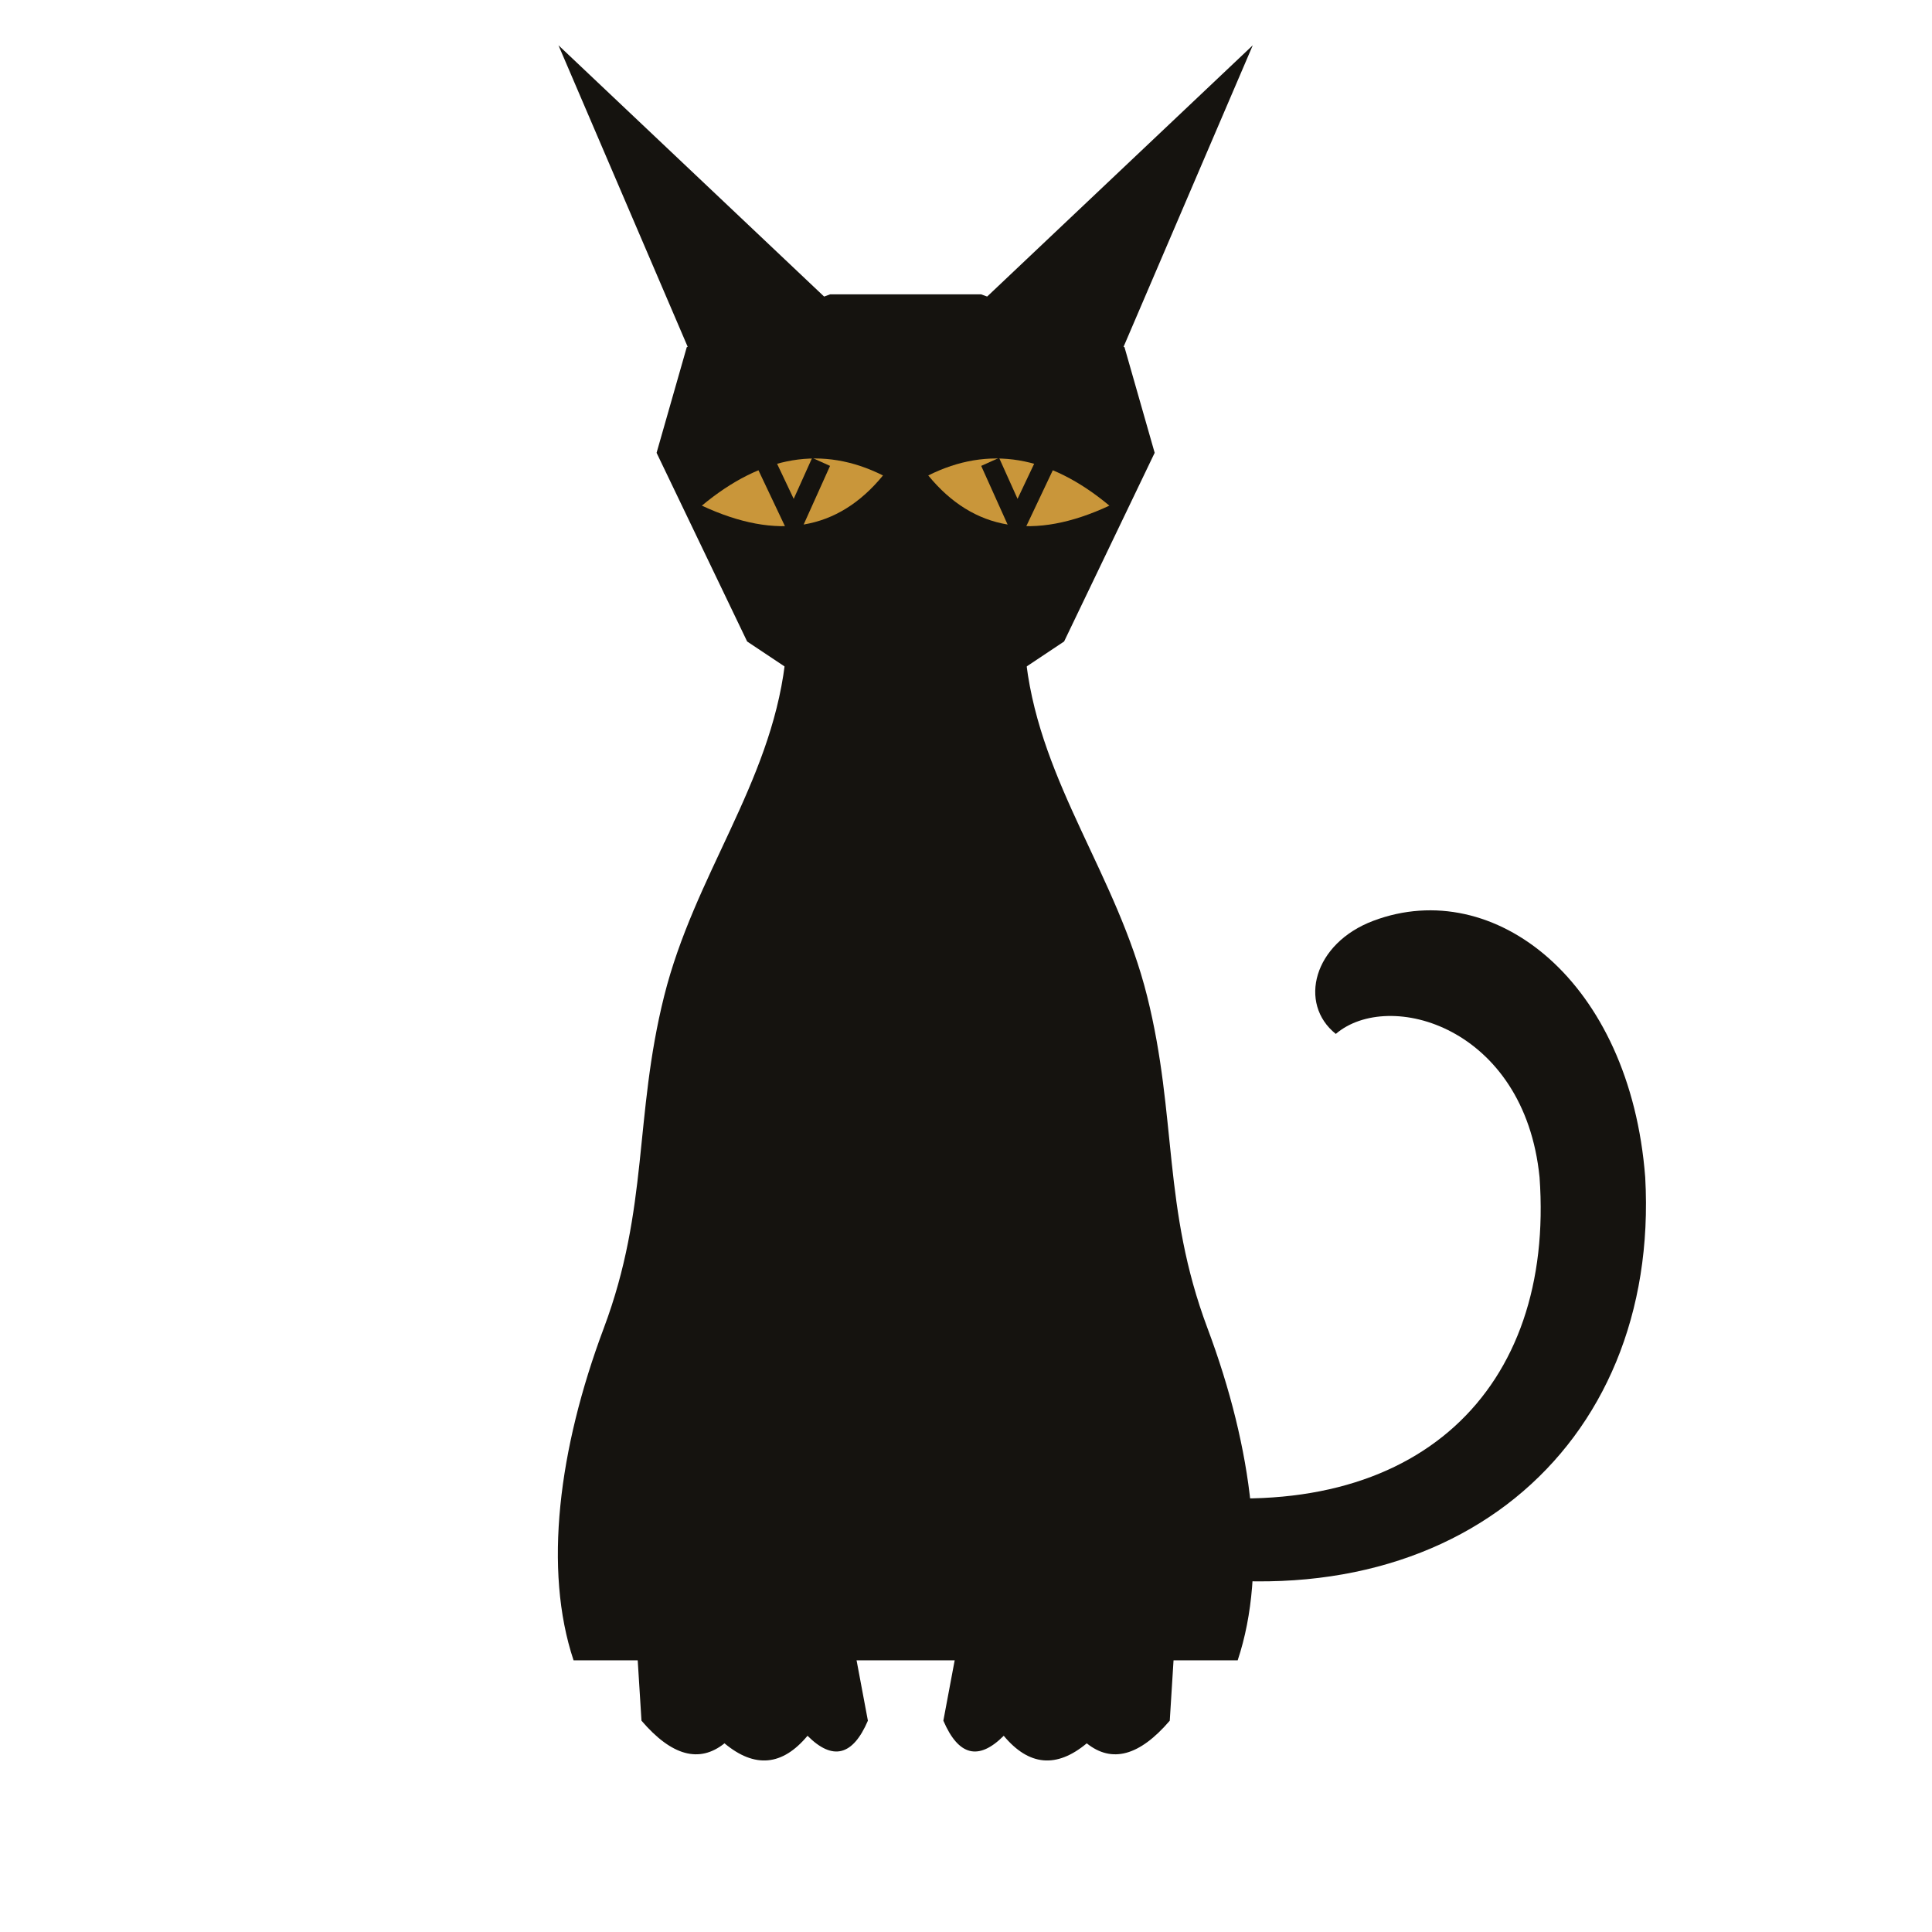
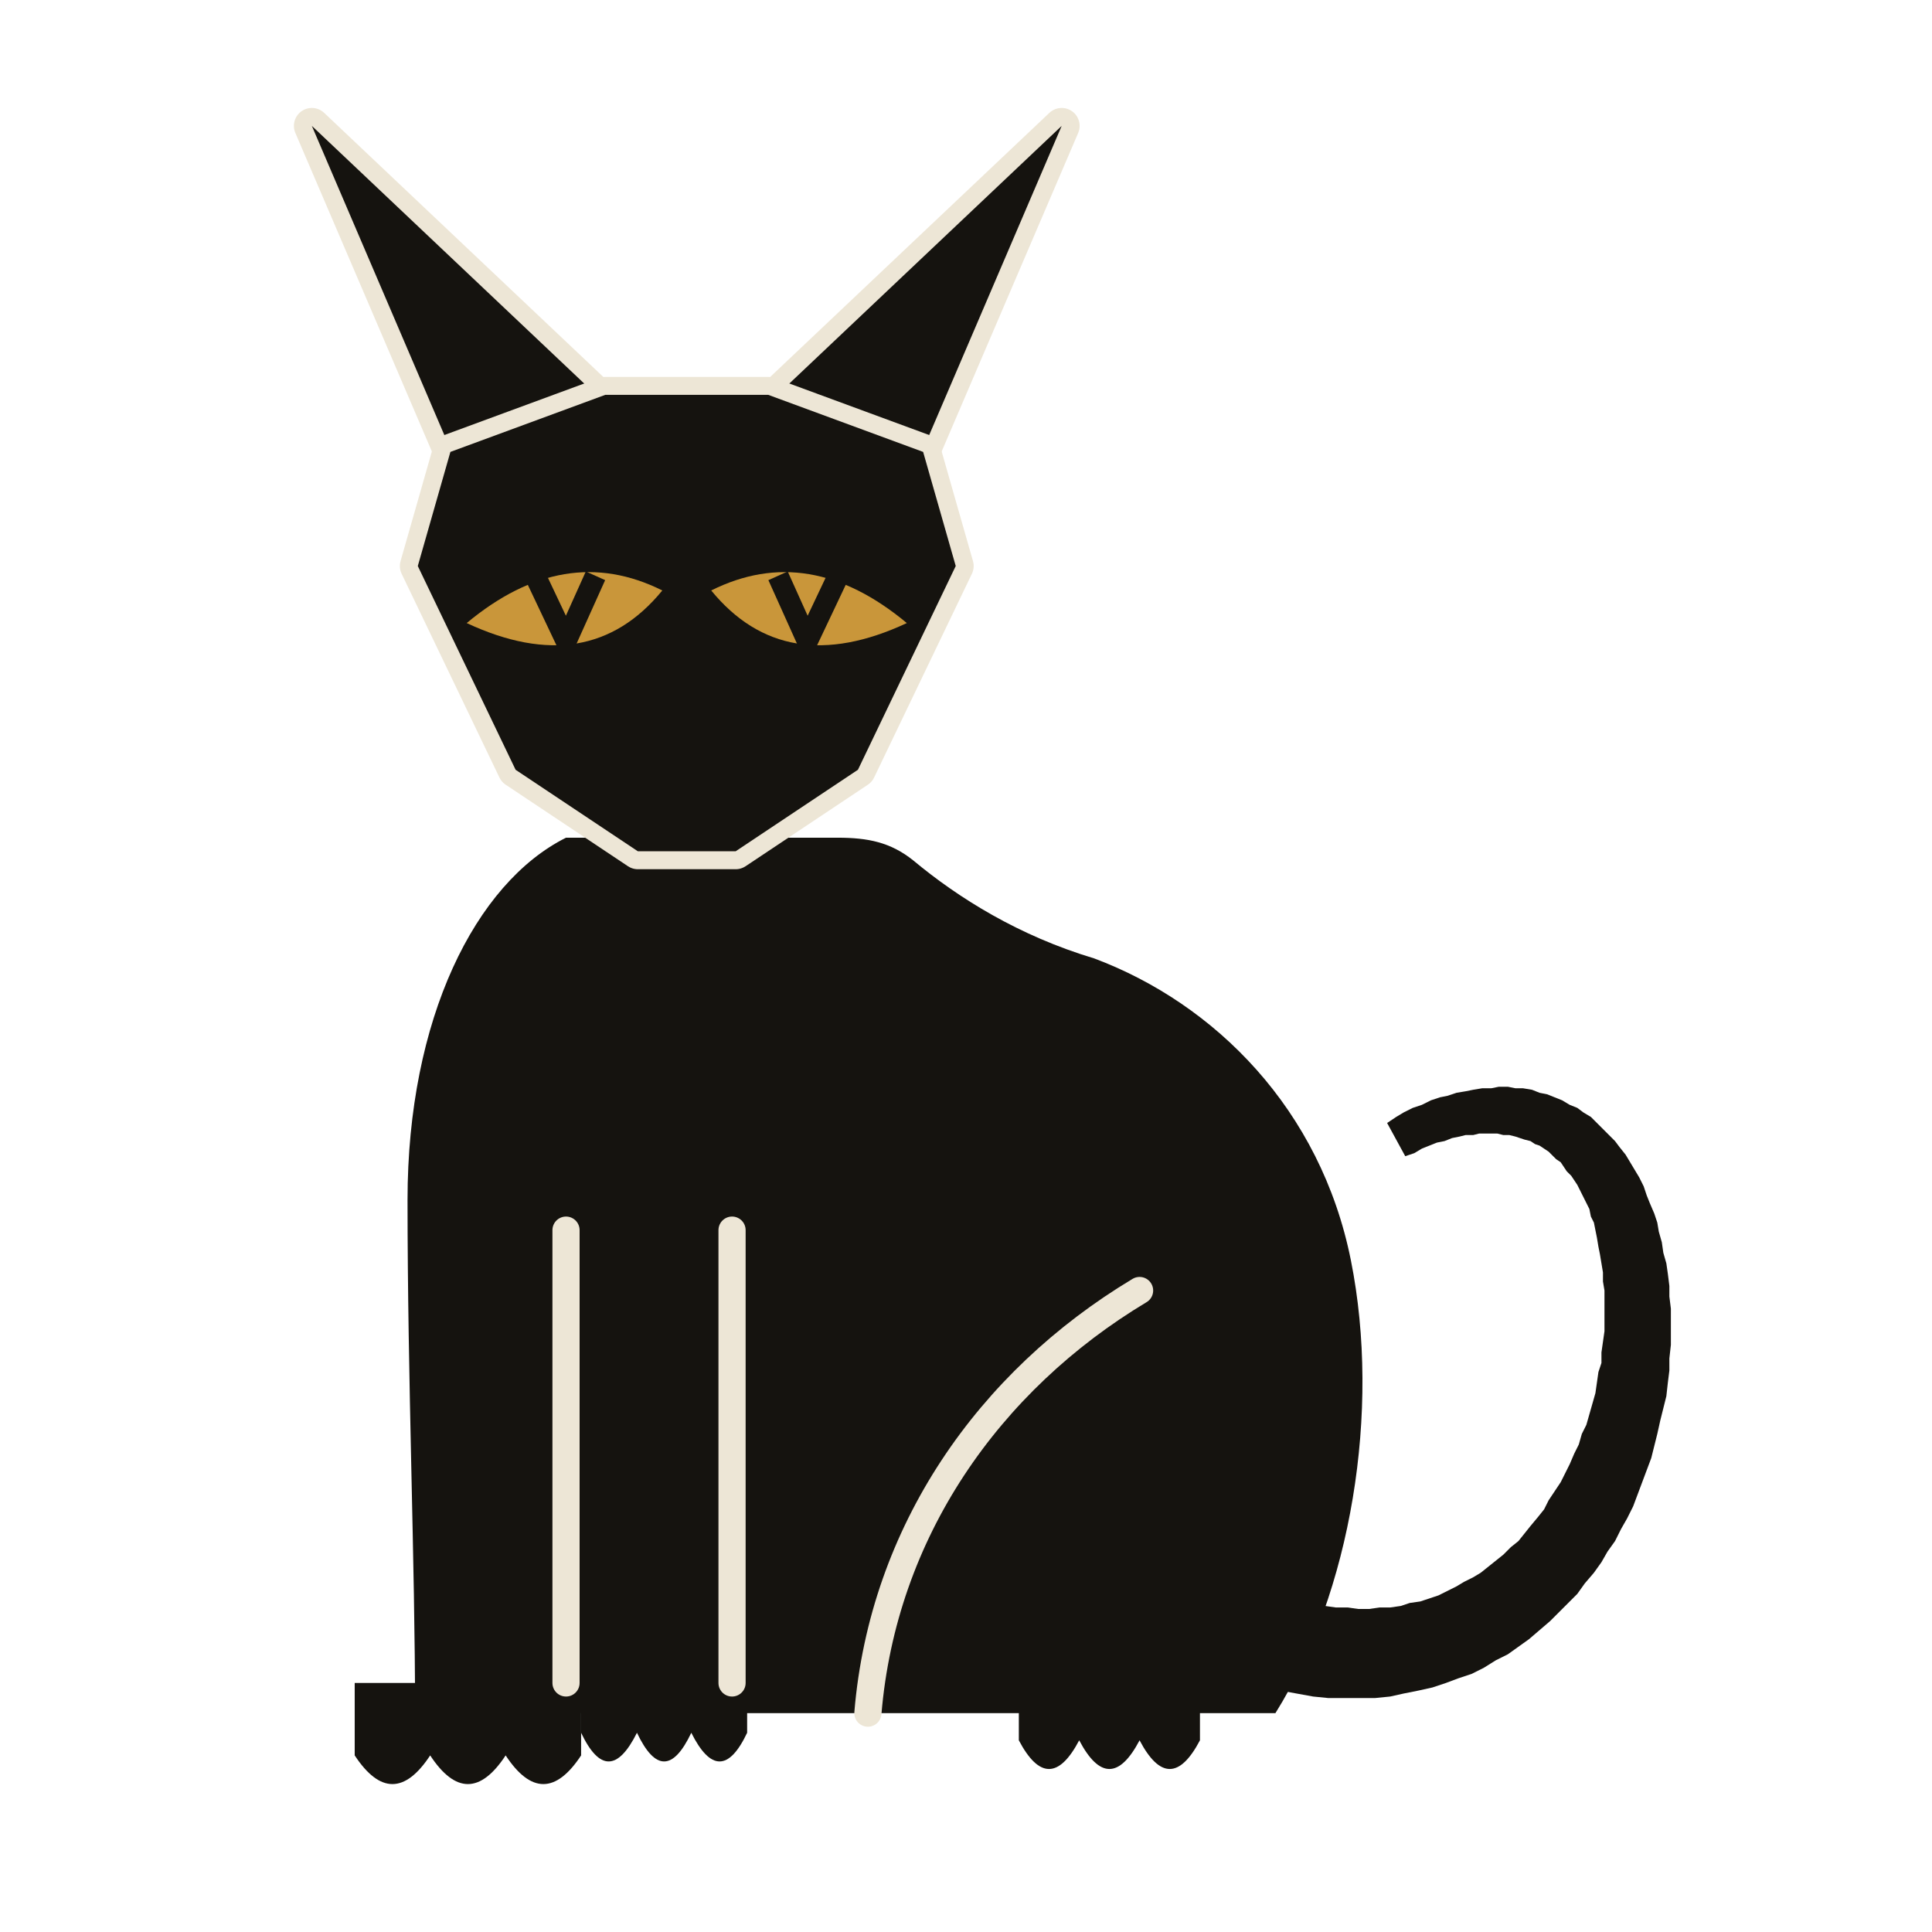
<svg xmlns="http://www.w3.org/2000/svg" viewBox="0 0 128 128" width="256" height="256" role="img" aria-label="The Vicaris Familiar, at rest">
-   <g fill="#15130F">
-     <path d="M76 104 C96 108 110 96 109 78 C108 65 99 58 91 61 C87 62.5 86 66.5 88.5 68.5 C92 65.5 101 68 102 78 C103 92 94 101 78 99 Z" />
-     <path d="M52 44 L68 44 C69 52 74 58 76 66 C78 74 77 80 80 88 C83 96 84 104 82 110 L38 110 C36 104 37 96 40 88 C43 80 42 74 44 66 C46 58 51 52 52 44 Z" />
-     <path d="M42 106 L56 106 L57.5 114 Q56 117.5 53.5 115 Q51 118 48 115.5 Q45.5 117.5 42.5 114 Z" />
-     <path d="M64 106 L78 106 L77.5 114 Q74.5 117.5 72 115.5 Q69 118 66.5 115 Q64 117.5 62.5 114 Z" />
-     <path d="M37 3 L46 24 L55.5 20.5 Z" />
-     <path d="M83 3 L74 24 L64.5 20.5 Z" />
-     <path d="M45.5 23 L55 19.5 L65 19.5 L74.5 23 L76.5 30 L70.5 42.5 L63 47.5 L57 47.5 L49.5 42.5 L43.5 30 Z" />
+   <g transform="translate(-12.5 7.5)">
+     <g fill="#15130F">
+       <path d="M95.1 104.0 L96.2 104.3 L97.3 104.5 L98.4 104.7 L99.5 104.9 L100.5 105.0 L101.5 105.0 L102.6 105.0 L103.6 105.0 L104.6 104.9 L105.5 104.7 L106.5 104.5 L107.4 104.3 L108.3 104.0 L109.1 103.7 L110.0 103.4 L110.8 103.0 L111.6 102.5 L112.4 102.1 L113.1 101.6 L113.8 101.1 L114.5 100.5 L115.2 99.9 L115.8 99.3 L116.4 98.7 L117.0 98.1 L117.5 97.4 L118.1 96.7 L118.6 96.0 L119.0 95.3 L119.5 94.6 L119.9 93.8 L120.3 93.1 L120.7 92.3 L121.0 91.5 L121.3 90.7 L121.6 89.9 L121.9 89.1 L122.1 88.3 L122.3 87.5 L122.5 86.6 L122.7 85.8 L122.9 85.0 L123.0 84.1 L123.1 83.3 L123.1 82.5 L123.2 81.6 L123.2 80.8 L123.2 80.0 L123.2 79.2 L123.1 78.4 L123.1 77.7 L123.0 76.9 L122.9 76.2 L122.7 75.5 L122.6 74.8 L122.4 74.1 L122.3 73.5 L122.1 72.9 L121.8 72.2 L121.6 71.7 L121.4 71.1 L121.1 70.5 L120.8 70.0 L120.5 69.5 L120.2 69.0 L119.8 68.5 L119.5 68.1 L119.1 67.7 L118.7 67.3 L118.3 66.9 L117.9 66.5 L117.4 66.2 L117.0 65.9 L116.5 65.7 L116.0 65.4 L115.5 65.2 L115.0 65.0 L114.5 64.9 L114.0 64.7 L113.4 64.6 L112.9 64.6 L112.4 64.5 L111.8 64.5 L111.3 64.6 L110.7 64.6 L110.1 64.7 L109.6 64.8 L109.0 64.9 L108.4 65.1 L107.9 65.2 L107.3 65.4 L106.7 65.7 L106.1 65.9 L105.5 66.2 L105.0 66.5 L104.4 66.9 L105.6 69.1 L106.2 68.9 L106.7 68.6 L107.2 68.4 L107.7 68.2 L108.2 68.1 L108.7 67.9 L109.2 67.8 L109.6 67.7 L110.1 67.7 L110.5 67.6 L110.9 67.6 L111.3 67.6 L111.7 67.6 L112.1 67.7 L112.5 67.7 L112.9 67.8 L113.2 67.9 L113.5 68.0 L113.9 68.1 L114.2 68.3 L114.5 68.4 L114.8 68.6 L115.1 68.8 L115.3 69.0 L115.6 69.3 L115.9 69.5 L116.1 69.8 L116.3 70.1 L116.6 70.4 L116.8 70.7 L117.0 71.0 L117.2 71.4 L117.4 71.8 L117.6 72.2 L117.8 72.6 L117.9 73.1 L118.1 73.5 L118.2 74.0 L118.3 74.5 L118.4 75.1 L118.5 75.6 L118.6 76.2 L118.7 76.8 L118.7 77.4 L118.8 78.0 L118.8 78.6 L118.8 79.3 L118.8 80.0 L118.8 80.7 L118.7 81.4 L118.6 82.1 L118.6 82.8 L118.4 83.4 L118.3 84.1 L118.2 84.8 L118.0 85.5 L117.8 86.2 L117.6 86.9 L117.3 87.5 L117.1 88.2 L116.8 88.8 L116.5 89.5 L116.2 90.1 L115.9 90.7 L115.5 91.3 L115.1 91.9 L114.8 92.5 L114.4 93.0 L113.9 93.6 L113.5 94.1 L113.1 94.6 L112.6 95.0 L112.1 95.5 L111.6 95.9 L111.1 96.3 L110.6 96.7 L110.1 97.0 L109.5 97.3 L109.0 97.6 L108.4 97.9 L107.8 98.2 L107.2 98.4 L106.6 98.6 L105.9 98.7 L105.3 98.9 L104.6 99.0 L103.9 99.0 L103.2 99.1 L102.5 99.1 L101.8 99.0 L101.0 99.0 L100.3 98.9 L99.5 98.7 L98.6 98.5 L97.8 98.3 L96.9 98.0 Z" />
+       <path d="M50 48 C44 51 39.5 60 39.5 72 S40 96 40 106 L97 106 C102 98 104 86 102 76 C100 66 93 59 85 56 C80 54.5 76 52 73 49.5 C71.5 48.3 70 48 68 48 Z" />
+       <path d="M36.0 104 L51.0 104 L51.0 108.8 Q48.5 112.6 46.0 108.8 Q43.5 112.6 41.0 108.8 Q38.5 112.6 36.0 108.8 Z" />
+       <path d="M51.0 104 L62.0 104 L62.0 107.3 Q60.2 111.1 58.3 107.3 Q56.5 111.1 54.7 107.3 Q52.8 111.1 51.0 107.3 Z" />
+       <path d="M80.0 104 L92.0 104 L92.0 107.8 Q90.0 111.6 88.0 107.8 Q86.0 111.6 84.0 107.8 Q82.0 111.6 80.0 107.8 Z" />
+     </g>
+     <g fill="none" stroke="#EDE6D6" stroke-width="1.8" stroke-linecap="round">
+       <path d="M50 74 L50 104" />
+       <path d="M61 74 L61 104" />
+       <path d="M70 106 C71 94 78 84 88 78" />
+     </g>
+     <g transform="translate(58 30) scale(1.08) translate(-60 -30)">
+       <g fill="#15130F" stroke="#EDE6D6" stroke-width="2.2" stroke-linejoin="round" paint-order="stroke">
+         <path d="M37 3 L46 24 L55.5 20.5 Z" />
+         <path d="M83 3 L74 24 L64.5 20.5 Z" />
+         <path d="M45.5 23 L55 19.5 L65 19.5 L74.5 23 L76.5 30 L70.5 42.5 L63 47.5 L57 47.5 L49.5 42.5 L43.5 30 Z" />
+       </g>
+       <path d="M46.5 33.5 Q52.5 28.5 58.5 31.5 Q54 37 46.5 33.5 Z" fill="#C9963A" />
+       <path d="M73.5 33.5 Q67.5 28.5 61.5 31.5 Q66 37 73.5 33.5 Z" fill="#C9963A" />
+       <path d="M50.8 30.8 L52.6 34.6 L54.4 30.6" fill="none" stroke="#15130F" stroke-width="1.3" />
+       <path d="M65.6 30.6 L67.4 34.6 L69.2 30.8" fill="none" stroke="#15130F" stroke-width="1.3" />
+     </g>
  </g>
-   <path d="M46.5 33.5 Q52.5 28.5 58.5 31.5 Q54 37 46.5 33.5 Z" fill="#C9963A" />
-   <path d="M73.5 33.5 Q67.5 28.5 61.5 31.5 Q66 37 73.5 33.5 Z" fill="#C9963A" />
-   <path d="M50.8 30.8 L52.6 34.6 L54.4 30.6" fill="none" stroke="#15130F" stroke-width="1.3" />
-   <path d="M65.6 30.6 L67.4 34.6 L69.2 30.8" fill="none" stroke="#15130F" stroke-width="1.3" />
</svg>
